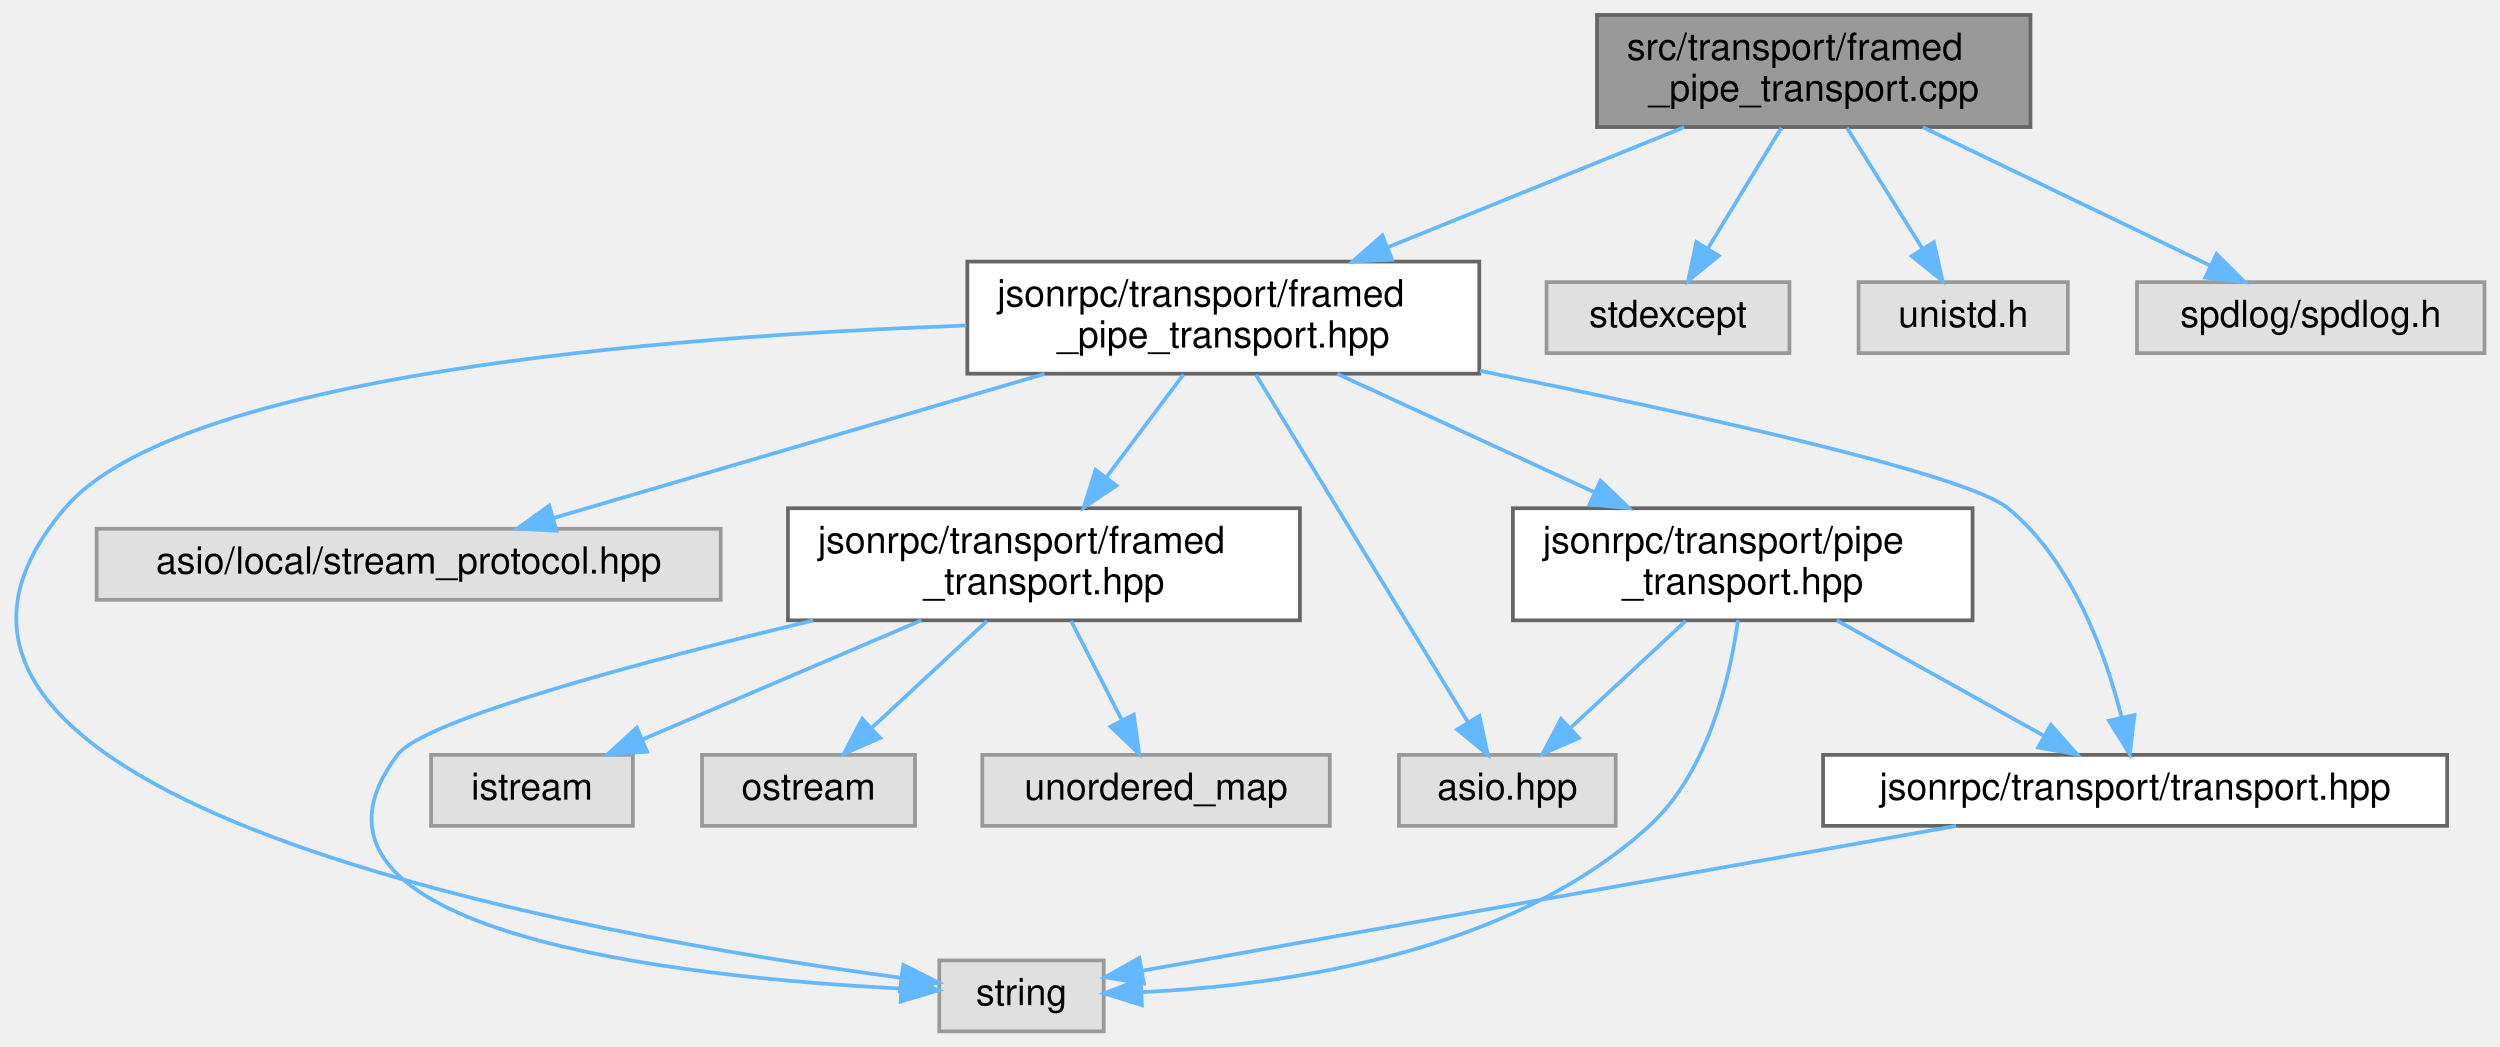
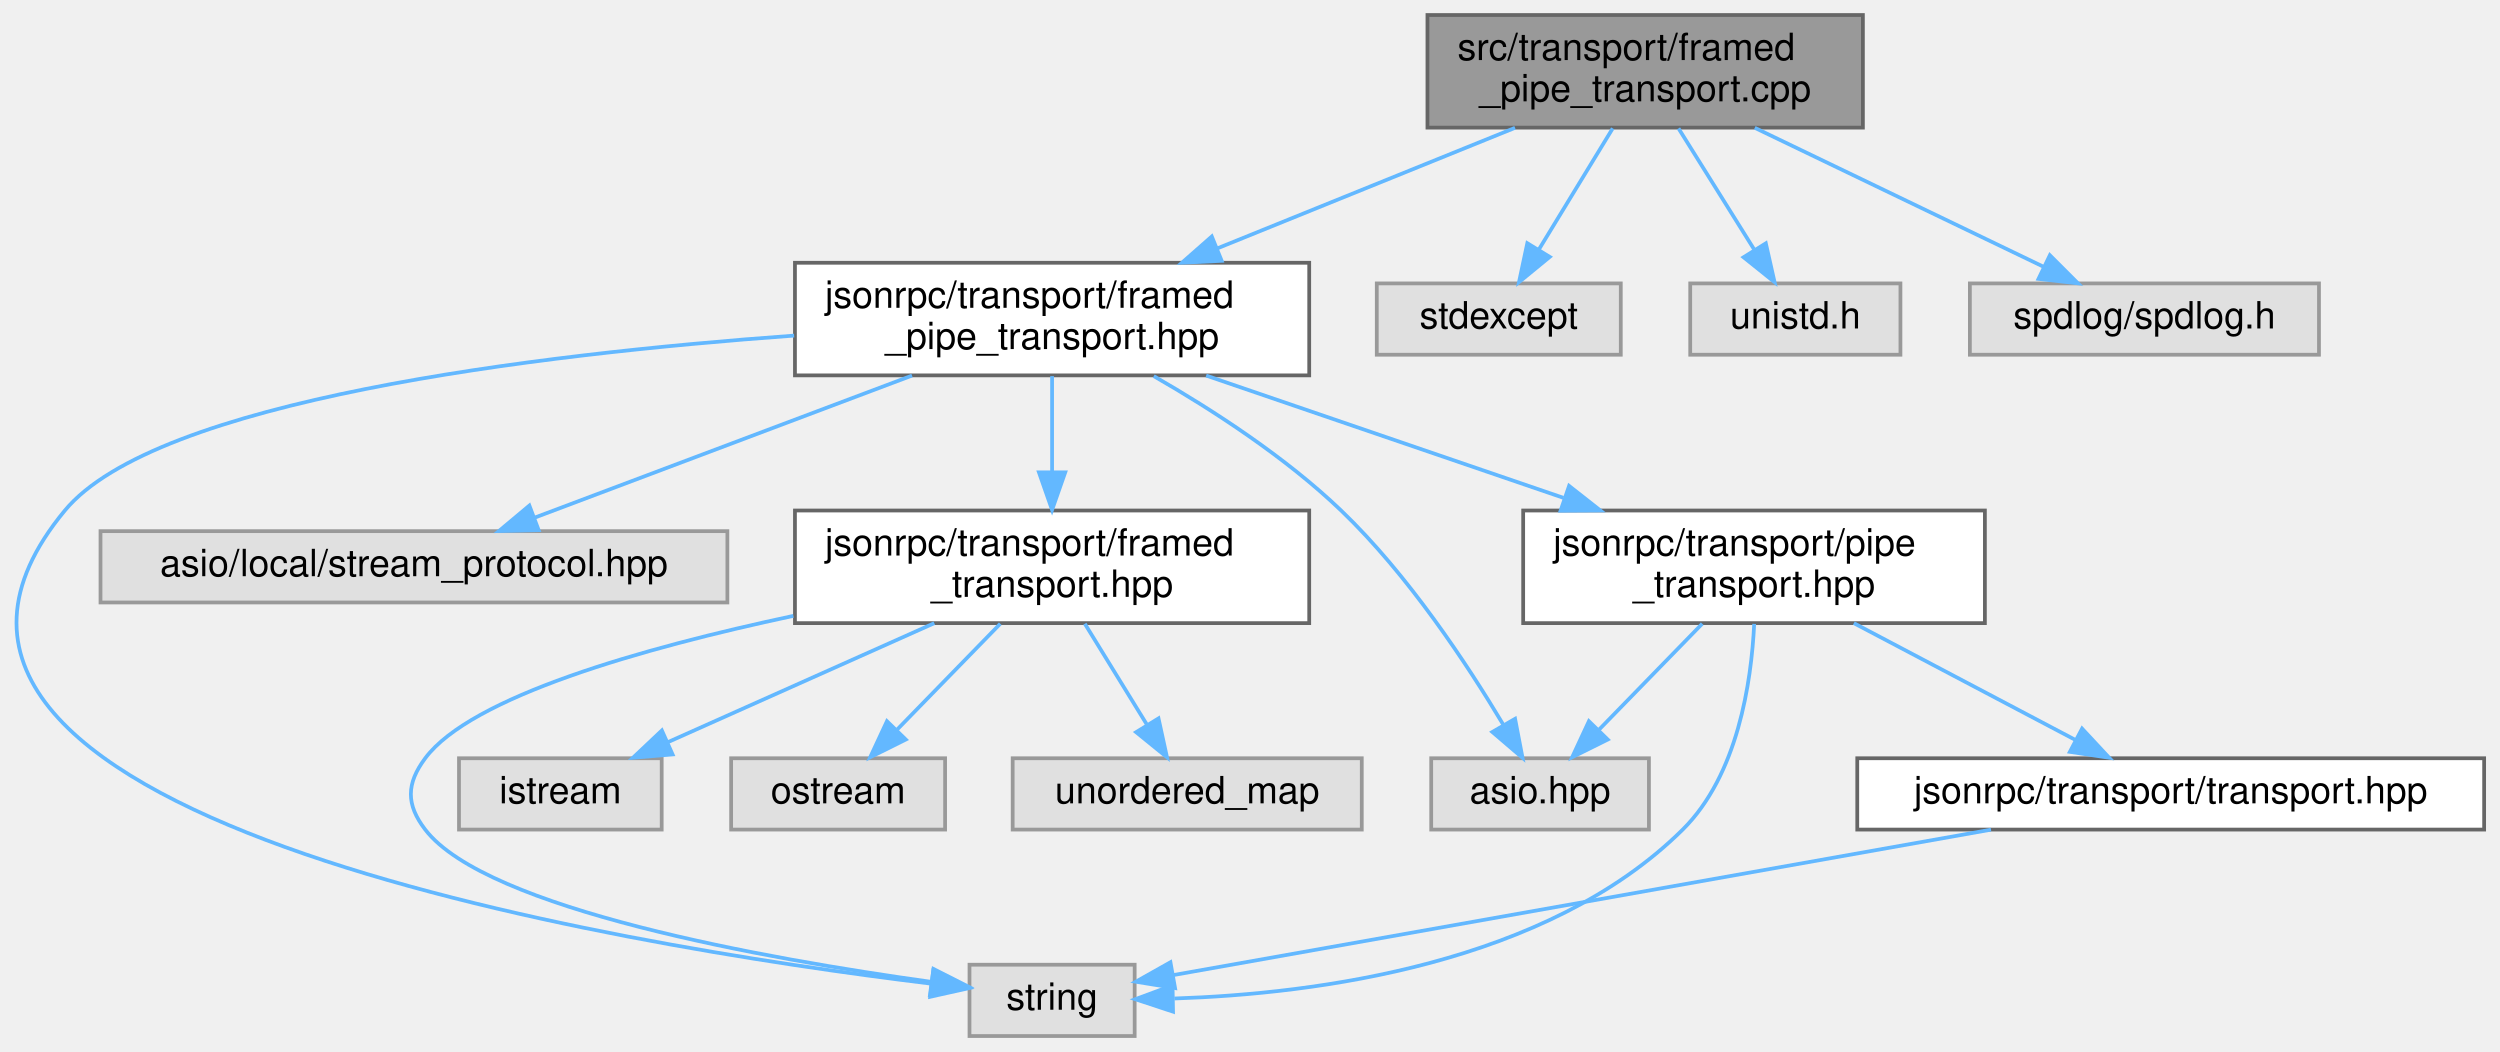
- <svg xmlns="http://www.w3.org/2000/svg" xmlns:xlink="http://www.w3.org/1999/xlink" width="669pt" height="280pt" viewBox="0.00 0.00 668.71 280.00">
+ <svg xmlns="http://www.w3.org/2000/svg" xmlns:xlink="http://www.w3.org/1999/xlink" width="666pt" height="280pt" viewBox="0.00 0.00 665.55 280.00">
  <g id="graph0" class="graph" transform="scale(1 1) rotate(0) translate(4 276)">
    <g id="Node000001" class="node">
      <g id="a_Node000001">
        <a xlink:title=" ">
-           <polygon fill="#999999" stroke="#666666" points="539.21,-272 423.21,-272 423.21,-242 539.21,-242 539.21,-272" />
-           <text text-anchor="start" x="431.21" y="-260" font-family="Helvetica,sans-Serif" font-size="10.00">src/transport/framed</text>
-           <text text-anchor="middle" x="481.21" y="-249" font-family="Helvetica,sans-Serif" font-size="10.00">_pipe_transport.cpp</text>
+           <polygon fill="#999999" stroke="#666666" points="492.05,-272 376.05,-272 376.05,-242 492.05,-242 492.05,-272" />
+           <text text-anchor="start" x="384.05" y="-260" font-family="Helvetica,sans-Serif" font-size="10.00">src/transport/framed</text>
+           <text text-anchor="middle" x="434.05" y="-249" font-family="Helvetica,sans-Serif" font-size="10.00">_pipe_transport.cpp</text>
        </a>
      </g>
    </g>
    <g id="Node000002" class="node">
      <g id="a_Node000002">
        <a xlink:href="framed__pipe__transport_8hpp.html" target="_top" xlink:title=" ">
-           <polygon fill="white" stroke="#666666" points="391.71,-206 254.71,-206 254.71,-176 391.71,-176 391.71,-206" />
-           <text text-anchor="start" x="262.71" y="-194" font-family="Helvetica,sans-Serif" font-size="10.00">jsonrpc/transport/framed</text>
-           <text text-anchor="middle" x="323.21" y="-183" font-family="Helvetica,sans-Serif" font-size="10.00">_pipe_transport.hpp</text>
+           <polygon fill="white" stroke="#666666" points="344.55,-206 207.55,-206 207.55,-176 344.55,-176 344.55,-206" />
+           <text text-anchor="start" x="215.55" y="-194" font-family="Helvetica,sans-Serif" font-size="10.00">jsonrpc/transport/framed</text>
+           <text text-anchor="middle" x="276.05" y="-183" font-family="Helvetica,sans-Serif" font-size="10.00">_pipe_transport.hpp</text>
        </a>
      </g>
    </g>
    <g id="edge1_Node000001_Node000002" class="edge">
      <g id="a_edge1_Node000001_Node000002">
        <a xlink:title=" ">
-           <path fill="none" stroke="#63b8ff" d="M446.53,-241.95C423.17,-232.49 392.17,-219.93 367.09,-209.78" />
-           <polygon fill="#63b8ff" stroke="#63b8ff" points="368.38,-206.52 357.8,-206.01 365.76,-213.01 368.38,-206.52" />
+           <path fill="none" stroke="#63b8ff" d="M399.38,-241.95C376.02,-232.49 345.01,-219.93 319.94,-209.78" />
+           <polygon fill="#63b8ff" stroke="#63b8ff" points="321.23,-206.52 310.64,-206.01 318.6,-213.01 321.23,-206.52" />
        </a>
      </g>
    </g>
    <g id="Node000012" class="node">
      <g id="a_Node000012">
        <a xlink:title=" ">
-           <polygon fill="#e0e0e0" stroke="#999999" points="474.71,-200.5 409.71,-200.5 409.71,-181.5 474.71,-181.5 474.71,-200.5" />
-           <text text-anchor="middle" x="442.21" y="-188.5" font-family="Helvetica,sans-Serif" font-size="10.00">stdexcept</text>
-         </a>
-       </g>
-     </g>
-     <g id="edge16_Node000001_Node000012" class="edge">
-       <g id="a_edge16_Node000001_Node000012">
-         <a xlink:title=" ">
-           <path fill="none" stroke="#63b8ff" d="M472.55,-241.8C466.77,-232.31 459.12,-219.76 452.95,-209.63" />
-           <polygon fill="#63b8ff" stroke="#63b8ff" points="455.79,-207.56 447.6,-200.84 449.81,-211.21 455.79,-207.56" />
+           <polygon fill="#e0e0e0" stroke="#999999" points="427.55,-200.5 362.55,-200.5 362.55,-181.5 427.55,-181.5 427.55,-200.5" />
+           <text text-anchor="middle" x="395.05" y="-188.5" font-family="Helvetica,sans-Serif" font-size="10.00">stdexcept</text>
+         </a>
+       </g>
+     </g>
+     <g id="edge15_Node000001_Node000012" class="edge">
+       <g id="a_edge15_Node000001_Node000012">
+         <a xlink:title=" ">
+           <path fill="none" stroke="#63b8ff" d="M425.4,-241.8C419.61,-232.31 411.97,-219.76 405.79,-209.63" />
+           <polygon fill="#63b8ff" stroke="#63b8ff" points="408.63,-207.56 400.44,-200.84 402.65,-211.21 408.63,-207.56" />
        </a>
      </g>
    </g>
    <g id="Node000013" class="node">
      <g id="a_Node000013">
        <a xlink:title=" ">
-           <polygon fill="#e0e0e0" stroke="#999999" points="549.21,-200.5 493.21,-200.5 493.21,-181.5 549.21,-181.5 549.21,-200.5" />
-           <text text-anchor="middle" x="521.21" y="-188.5" font-family="Helvetica,sans-Serif" font-size="10.00">unistd.h</text>
-         </a>
-       </g>
-     </g>
-     <g id="edge17_Node000001_Node000013" class="edge">
-       <g id="a_edge17_Node000001_Node000013">
-         <a xlink:title=" ">
-           <path fill="none" stroke="#63b8ff" d="M490.09,-241.8C496.02,-232.31 503.86,-219.76 510.19,-209.63" />
-           <polygon fill="#63b8ff" stroke="#63b8ff" points="513.35,-211.18 515.68,-200.84 507.41,-207.47 513.35,-211.18" />
+           <polygon fill="#e0e0e0" stroke="#999999" points="502.05,-200.5 446.05,-200.5 446.05,-181.5 502.05,-181.5 502.05,-200.5" />
+           <text text-anchor="middle" x="474.05" y="-188.5" font-family="Helvetica,sans-Serif" font-size="10.00">unistd.h</text>
+         </a>
+       </g>
+     </g>
+     <g id="edge16_Node000001_Node000013" class="edge">
+       <g id="a_edge16_Node000001_Node000013">
+         <a xlink:title=" ">
+           <path fill="none" stroke="#63b8ff" d="M442.93,-241.8C448.86,-232.31 456.7,-219.76 463.03,-209.63" />
+           <polygon fill="#63b8ff" stroke="#63b8ff" points="466.19,-211.18 468.52,-200.84 460.25,-207.47 466.19,-211.18" />
        </a>
      </g>
    </g>
    <g id="Node000014" class="node">
      <g id="a_Node000014">
        <a xlink:title=" ">
-           <polygon fill="#e0e0e0" stroke="#999999" points="660.71,-200.5 567.71,-200.5 567.71,-181.5 660.71,-181.5 660.71,-200.5" />
-           <text text-anchor="middle" x="614.21" y="-188.5" font-family="Helvetica,sans-Serif" font-size="10.00">spdlog/spdlog.h</text>
-         </a>
-       </g>
-     </g>
-     <g id="edge18_Node000001_Node000014" class="edge">
-       <g id="a_edge18_Node000001_Node000014">
-         <a xlink:title=" ">
-           <path fill="none" stroke="#63b8ff" d="M510.4,-241.95C533.31,-230.93 564.96,-215.7 587.27,-204.96" />
-           <polygon fill="#63b8ff" stroke="#63b8ff" points="589.01,-208.01 596.51,-200.52 585.98,-201.7 589.01,-208.01" />
+           <polygon fill="#e0e0e0" stroke="#999999" points="613.55,-200.5 520.55,-200.5 520.55,-181.5 613.55,-181.5 613.55,-200.5" />
+           <text text-anchor="middle" x="567.05" y="-188.5" font-family="Helvetica,sans-Serif" font-size="10.00">spdlog/spdlog.h</text>
+         </a>
+       </g>
+     </g>
+     <g id="edge17_Node000001_Node000014" class="edge">
+       <g id="a_edge17_Node000001_Node000014">
+         <a xlink:title=" ">
+           <path fill="none" stroke="#63b8ff" d="M463.24,-241.95C486.15,-230.93 517.8,-215.7 540.12,-204.96" />
+           <polygon fill="#63b8ff" stroke="#63b8ff" points="541.86,-208.01 549.35,-200.52 538.82,-201.7 541.86,-208.01" />
        </a>
      </g>
    </g>
    <g id="Node000003" class="node">
      <g id="a_Node000003">
        <a xlink:title=" ">
-           <polygon fill="#e0e0e0" stroke="#999999" points="428.21,-74 370.21,-74 370.21,-55 428.21,-55 428.21,-74" />
-           <text text-anchor="middle" x="399.21" y="-62" font-family="Helvetica,sans-Serif" font-size="10.00">asio.hpp</text>
+           <polygon fill="#e0e0e0" stroke="#999999" points="435.05,-74 377.05,-74 377.05,-55 435.05,-55 435.05,-74" />
+           <text text-anchor="middle" x="406.05" y="-62" font-family="Helvetica,sans-Serif" font-size="10.00">asio.hpp</text>
        </a>
      </g>
    </g>
    <g id="edge2_Node000002_Node000003" class="edge">
      <g id="a_edge2_Node000002_Node000003">
        <a xlink:title=" ">
-           <path fill="none" stroke="#63b8ff" d="M331.93,-175.72C345.97,-152.71 373.55,-107.53 388.67,-82.76" />
-           <polygon fill="#63b8ff" stroke="#63b8ff" points="391.75,-84.43 393.98,-74.07 385.78,-80.78 391.75,-84.43" />
+           <path fill="none" stroke="#63b8ff" d="M303.14,-175.8C318.77,-166.81 338.21,-154.23 353.05,-140 370.89,-122.9 386.63,-99.05 396.23,-82.98" />
+           <polygon fill="#63b8ff" stroke="#63b8ff" points="399.39,-84.51 401.38,-74.11 393.33,-81 399.39,-84.51" />
        </a>
      </g>
    </g>
    <g id="Node000004" class="node">
      <g id="a_Node000004">
        <a xlink:title=" ">
-           <polygon fill="#e0e0e0" stroke="#999999" points="188.71,-134.5 21.71,-134.5 21.71,-115.5 188.71,-115.5 188.71,-134.5" />
-           <text text-anchor="middle" x="105.21" y="-122.5" font-family="Helvetica,sans-Serif" font-size="10.00">asio/local/stream_protocol.hpp</text>
+           <polygon fill="#e0e0e0" stroke="#999999" points="189.55,-134.5 22.55,-134.5 22.55,-115.5 189.55,-115.5 189.55,-134.5" />
+           <text text-anchor="middle" x="106.05" y="-122.5" font-family="Helvetica,sans-Serif" font-size="10.00">asio/local/stream_protocol.hpp</text>
        </a>
      </g>
    </g>
    <g id="edge3_Node000002_Node000004" class="edge">
      <g id="a_edge3_Node000002_Node000004">
        <a xlink:title=" ">
-           <path fill="none" stroke="#63b8ff" d="M275.37,-175.95C235.96,-164.38 180.78,-148.18 144.06,-137.41" />
-           <polygon fill="#63b8ff" stroke="#63b8ff" points="144.8,-133.98 134.22,-134.52 142.83,-140.69 144.8,-133.98" />
+           <path fill="none" stroke="#63b8ff" d="M238.74,-175.95C208.67,-164.63 166.81,-148.88 138.2,-138.1" />
+           <polygon fill="#63b8ff" stroke="#63b8ff" points="139.27,-134.77 128.67,-134.52 136.8,-141.32 139.27,-134.77" />
        </a>
      </g>
    </g>
    <g id="Node000005" class="node">
      <g id="a_Node000005">
        <a xlink:title=" ">
-           <polygon fill="#e0e0e0" stroke="#999999" points="291.21,-19 247.21,-19 247.21,0 291.21,0 291.21,-19" />
-           <text text-anchor="middle" x="269.21" y="-7" font-family="Helvetica,sans-Serif" font-size="10.00">string</text>
+           <polygon fill="#e0e0e0" stroke="#999999" points="298.05,-19 254.05,-19 254.05,0 298.05,0 298.05,-19" />
+           <text text-anchor="middle" x="276.05" y="-7" font-family="Helvetica,sans-Serif" font-size="10.00">string</text>
        </a>
      </g>
    </g>
    <g id="edge4_Node000002_Node000005" class="edge">
      <g id="a_edge4_Node000002_Node000005">
        <a xlink:title=" ">
-           <path fill="none" stroke="#63b8ff" d="M254.44,-188.9C172.72,-185.96 43.56,-175.64 13.21,-140 -53.54,-61.62 154.37,-25.39 236.94,-14.34" />
-           <polygon fill="#63b8ff" stroke="#63b8ff" points="237.58,-17.79 247.05,-13.03 236.68,-10.84 237.58,-17.79" />
+           <path fill="none" stroke="#63b8ff" d="M207.34,-186.6C137.84,-181.55 37.28,-169.27 13.05,-140 -54.25,-58.7 160.07,-24.14 243.91,-13.94" />
+           <polygon fill="#63b8ff" stroke="#63b8ff" points="244.4,-17.41 253.92,-12.76 243.58,-10.46 244.4,-17.41" />
        </a>
      </g>
    </g>
    <g id="Node000006" class="node">
      <g id="a_Node000006">
        <a xlink:href="framed__transport_8hpp.html" target="_top" xlink:title=" ">
-           <polygon fill="white" stroke="#666666" points="343.71,-140 206.71,-140 206.71,-110 343.71,-110 343.71,-140" />
-           <text text-anchor="start" x="214.71" y="-128" font-family="Helvetica,sans-Serif" font-size="10.00">jsonrpc/transport/framed</text>
-           <text text-anchor="middle" x="275.21" y="-117" font-family="Helvetica,sans-Serif" font-size="10.00">_transport.hpp</text>
+           <polygon fill="white" stroke="#666666" points="344.55,-140 207.55,-140 207.55,-110 344.55,-110 344.55,-140" />
+           <text text-anchor="start" x="215.55" y="-128" font-family="Helvetica,sans-Serif" font-size="10.00">jsonrpc/transport/framed</text>
+           <text text-anchor="middle" x="276.05" y="-117" font-family="Helvetica,sans-Serif" font-size="10.00">_transport.hpp</text>
        </a>
      </g>
    </g>
    <g id="edge5_Node000002_Node000006" class="edge">
      <g id="a_edge5_Node000002_Node000006">
        <a xlink:title=" ">
-           <path fill="none" stroke="#63b8ff" d="M312.56,-175.8C306.53,-167.76 298.85,-157.53 292.03,-148.43" />
-           <polygon fill="#63b8ff" stroke="#63b8ff" points="294.63,-146.06 285.83,-140.16 289.03,-150.26 294.63,-146.06" />
+           <path fill="none" stroke="#63b8ff" d="M276.05,-175.8C276.05,-168.34 276.05,-158.99 276.05,-150.41" />
+           <polygon fill="#63b8ff" stroke="#63b8ff" points="279.55,-150.16 276.05,-140.16 272.55,-150.16 279.55,-150.16" />
        </a>
      </g>
    </g>
    <g id="Node000010" class="node">
      <g id="a_Node000010">
        <a xlink:href="pipe__transport_8hpp.html" target="_top" xlink:title=" ">
-           <polygon fill="white" stroke="#666666" points="523.71,-140 400.71,-140 400.71,-110 523.71,-110 523.71,-140" />
-           <text text-anchor="start" x="408.71" y="-128" font-family="Helvetica,sans-Serif" font-size="10.00">jsonrpc/transport/pipe</text>
-           <text text-anchor="middle" x="462.21" y="-117" font-family="Helvetica,sans-Serif" font-size="10.00">_transport.hpp</text>
+           <polygon fill="white" stroke="#666666" points="524.55,-140 401.55,-140 401.55,-110 524.55,-110 524.55,-140" />
+           <text text-anchor="start" x="409.55" y="-128" font-family="Helvetica,sans-Serif" font-size="10.00">jsonrpc/transport/pipe</text>
+           <text text-anchor="middle" x="463.05" y="-117" font-family="Helvetica,sans-Serif" font-size="10.00">_transport.hpp</text>
        </a>
      </g>
    </g>
    <g id="edge10_Node000002_Node000010" class="edge">
      <g id="a_edge10_Node000002_Node000010">
        <a xlink:title=" ">
-           <path fill="none" stroke="#63b8ff" d="M353.71,-175.95C373.9,-166.66 400.58,-154.38 422.43,-144.32" />
-           <polygon fill="#63b8ff" stroke="#63b8ff" points="424.16,-147.37 431.77,-140.01 421.23,-141.02 424.16,-147.37" />
+           <path fill="none" stroke="#63b8ff" d="M317.09,-175.95C345.1,-166.37 382.4,-153.6 412.28,-143.37" />
+           <polygon fill="#63b8ff" stroke="#63b8ff" points="413.78,-146.56 422.11,-140.01 411.51,-139.94 413.78,-146.56" />
+         </a>
+       </g>
+     </g>
+     <g id="edge8_Node000006_Node000005" class="edge">
+       <g id="a_edge8_Node000006_Node000005">
+         <a xlink:title=" ">
+           <path fill="none" stroke="#63b8ff" d="M207.12,-111.93C166.69,-103.3 121.2,-90.33 109.05,-74 104.01,-67.23 103.91,-61.7 109.05,-55 125.35,-33.79 199.95,-20.54 243.74,-14.45" />
+           <polygon fill="#63b8ff" stroke="#63b8ff" points="244.45,-17.88 253.89,-13.09 243.52,-10.95 244.45,-17.88" />
+         </a>
+       </g>
+     </g>
+     <g id="Node000007" class="node">
+       <g id="a_Node000007">
+         <a xlink:title=" ">
+           <polygon fill="#e0e0e0" stroke="#999999" points="172.05,-74 118.05,-74 118.05,-55 172.05,-55 172.05,-74" />
+           <text text-anchor="middle" x="145.05" y="-62" font-family="Helvetica,sans-Serif" font-size="10.00">istream</text>
+         </a>
+       </g>
+     </g>
+     <g id="edge6_Node000006_Node000007" class="edge">
+       <g id="a_edge6_Node000006_Node000007">
+         <a xlink:title=" ">
+           <path fill="none" stroke="#63b8ff" d="M244.67,-109.99C223.11,-100.36 194.7,-87.67 173.74,-78.31" />
+           <polygon fill="#63b8ff" stroke="#63b8ff" points="174.95,-75.02 164.4,-74.14 172.1,-81.41 174.95,-75.02" />
+         </a>
+       </g>
+     </g>
+     <g id="Node000008" class="node">
+       <g id="a_Node000008">
+         <a xlink:title=" ">
+           <polygon fill="#e0e0e0" stroke="#999999" points="247.55,-74 190.55,-74 190.55,-55 247.55,-55 247.55,-74" />
+           <text text-anchor="middle" x="219.05" y="-62" font-family="Helvetica,sans-Serif" font-size="10.00">ostream</text>
+         </a>
+       </g>
+     </g>
+     <g id="edge7_Node000006_Node000008" class="edge">
+       <g id="a_edge7_Node000006_Node000008">
+         <a xlink:title=" ">
+           <path fill="none" stroke="#63b8ff" d="M262.25,-109.84C253.98,-101.35 243.43,-90.52 234.82,-81.69" />
+           <polygon fill="#63b8ff" stroke="#63b8ff" points="237.08,-78.99 227.59,-74.27 232.06,-83.87 237.08,-78.99" />
+         </a>
+       </g>
+     </g>
+     <g id="Node000009" class="node">
+       <g id="a_Node000009">
+         <a xlink:title=" ">
+           <polygon fill="#e0e0e0" stroke="#999999" points="358.55,-74 265.55,-74 265.55,-55 358.55,-55 358.55,-74" />
+           <text text-anchor="middle" x="312.05" y="-62" font-family="Helvetica,sans-Serif" font-size="10.00">unordered_map</text>
+         </a>
+       </g>
+     </g>
+     <g id="edge9_Node000006_Node000009" class="edge">
+       <g id="a_edge9_Node000006_Node000009">
+         <a xlink:title=" ">
+           <path fill="none" stroke="#63b8ff" d="M284.77,-109.84C289.72,-101.78 295.98,-91.62 301.25,-83.06" />
+           <polygon fill="#63b8ff" stroke="#63b8ff" points="304.4,-84.62 306.66,-74.27 298.43,-80.95 304.4,-84.62" />
+         </a>
+       </g>
+     </g>
+     <g id="edge11_Node000010_Node000003" class="edge">
+       <g id="a_edge11_Node000010_Node000003">
+         <a xlink:title=" ">
+           <path fill="none" stroke="#63b8ff" d="M449.25,-109.84C440.98,-101.35 430.43,-90.52 421.82,-81.69" />
+           <polygon fill="#63b8ff" stroke="#63b8ff" points="424.08,-78.99 414.59,-74.27 419.06,-83.87 424.08,-78.99" />
+         </a>
+       </g>
+     </g>
+     <g id="edge12_Node000010_Node000005" class="edge">
+       <g id="a_edge12_Node000010_Node000005">
+         <a xlink:title=" ">
+           <path fill="none" stroke="#63b8ff" d="M463.09,-109.79C462.34,-94.22 458.71,-69.51 444.05,-55 407.85,-19.16 346.33,-11.24 308.63,-10" />
+           <polygon fill="#63b8ff" stroke="#63b8ff" points="308.27,-6.49 298.21,-9.81 308.14,-13.49 308.27,-6.49" />
        </a>
      </g>
    </g>
    <g id="Node000011" class="node">
      <g id="a_Node000011">
        <a xlink:href="transport_8hpp.html" target="_top" xlink:title=" ">
-           <polygon fill="white" stroke="#666666" points="650.71,-74 483.71,-74 483.71,-55 650.71,-55 650.71,-74" />
-           <text text-anchor="middle" x="567.21" y="-62" font-family="Helvetica,sans-Serif" font-size="10.00">jsonrpc/transport/transport.hpp</text>
-         </a>
-       </g>
-     </g>
-     <g id="edge15_Node000002_Node000011" class="edge">
-       <g id="a_edge15_Node000002_Node000011">
-         <a xlink:title=" ">
-           <path fill="none" stroke="#63b8ff" d="M391.9,-176.77C448.81,-165.29 522.1,-149.13 533.21,-140 550.41,-125.85 559.29,-101.12 563.6,-84.05" />
-           <polygon fill="#63b8ff" stroke="#63b8ff" points="567.05,-84.66 565.8,-74.13 560.21,-83.14 567.05,-84.66" />
-         </a>
-       </g>
-     </g>
-     <g id="edge8_Node000006_Node000005" class="edge">
-       <g id="a_edge8_Node000006_Node000005">
-         <a xlink:title=" ">
-           <path fill="none" stroke="#63b8ff" d="M213.47,-109.98C166.66,-98.72 109.21,-83.31 102.21,-74 66.32,-26.27 178.85,-14.42 236.87,-11.47" />
-           <polygon fill="#63b8ff" stroke="#63b8ff" points="237.19,-14.96 247.02,-11.02 236.88,-7.97 237.19,-14.96" />
-         </a>
-       </g>
-     </g>
-     <g id="Node000007" class="node">
-       <g id="a_Node000007">
-         <a xlink:title=" ">
-           <polygon fill="#e0e0e0" stroke="#999999" points="165.21,-74 111.21,-74 111.21,-55 165.21,-55 165.21,-74" />
-           <text text-anchor="middle" x="138.21" y="-62" font-family="Helvetica,sans-Serif" font-size="10.00">istream</text>
-         </a>
-       </g>
-     </g>
-     <g id="edge6_Node000006_Node000007" class="edge">
-       <g id="a_edge6_Node000006_Node000007">
-         <a xlink:title=" ">
-           <path fill="none" stroke="#63b8ff" d="M242.39,-109.99C219.74,-100.31 189.86,-87.56 167.91,-78.18" />
-           <polygon fill="#63b8ff" stroke="#63b8ff" points="169.01,-74.85 158.44,-74.14 166.26,-81.29 169.01,-74.85" />
-         </a>
-       </g>
-     </g>
-     <g id="Node000008" class="node">
-       <g id="a_Node000008">
-         <a xlink:title=" ">
-           <polygon fill="#e0e0e0" stroke="#999999" points="240.71,-74 183.71,-74 183.71,-55 240.71,-55 240.71,-74" />
-           <text text-anchor="middle" x="212.21" y="-62" font-family="Helvetica,sans-Serif" font-size="10.00">ostream</text>
-         </a>
-       </g>
-     </g>
-     <g id="edge7_Node000006_Node000008" class="edge">
-       <g id="a_edge7_Node000006_Node000008">
-         <a xlink:title=" ">
-           <path fill="none" stroke="#63b8ff" d="M259.96,-109.84C250.63,-101.17 238.67,-90.08 229.06,-81.15" />
-           <polygon fill="#63b8ff" stroke="#63b8ff" points="231.36,-78.51 221.65,-74.27 226.59,-83.64 231.36,-78.51" />
-         </a>
-       </g>
-     </g>
-     <g id="Node000009" class="node">
-       <g id="a_Node000009">
-         <a xlink:title=" ">
-           <polygon fill="#e0e0e0" stroke="#999999" points="351.71,-74 258.71,-74 258.71,-55 351.71,-55 351.71,-74" />
-           <text text-anchor="middle" x="305.21" y="-62" font-family="Helvetica,sans-Serif" font-size="10.00">unordered_map</text>
-         </a>
-       </g>
-     </g>
-     <g id="edge9_Node000006_Node000009" class="edge">
-       <g id="a_edge9_Node000006_Node000009">
-         <a xlink:title=" ">
-           <path fill="none" stroke="#63b8ff" d="M282.47,-109.84C286.56,-101.87 291.7,-91.84 296.06,-83.33" />
-           <polygon fill="#63b8ff" stroke="#63b8ff" points="299.26,-84.76 300.71,-74.27 293.03,-81.57 299.26,-84.76" />
-         </a>
-       </g>
-     </g>
-     <g id="edge11_Node000010_Node000003" class="edge">
-       <g id="a_edge11_Node000010_Node000003">
-         <a xlink:title=" ">
-           <path fill="none" stroke="#63b8ff" d="M446.96,-109.84C437.63,-101.17 425.67,-90.08 416.06,-81.15" />
-           <polygon fill="#63b8ff" stroke="#63b8ff" points="418.36,-78.51 408.65,-74.27 413.59,-83.64 418.36,-78.51" />
-         </a>
-       </g>
-     </g>
-     <g id="edge12_Node000010_Node000005" class="edge">
-       <g id="a_edge12_Node000010_Node000005">
-         <a xlink:title=" ">
-           <path fill="none" stroke="#63b8ff" d="M460.94,-109.99C458.76,-94.35 452.91,-69.36 437.21,-55 399.73,-20.7 338.87,-12.27 301.61,-10.52" />
-           <polygon fill="#63b8ff" stroke="#63b8ff" points="301.42,-7.01 291.3,-10.17 301.18,-14.01 301.42,-7.01" />
+           <polygon fill="white" stroke="#666666" points="657.55,-74 490.55,-74 490.55,-55 657.55,-55 657.55,-74" />
+           <text text-anchor="middle" x="574.05" y="-62" font-family="Helvetica,sans-Serif" font-size="10.00">jsonrpc/transport/transport.hpp</text>
        </a>
      </g>
    </g>
    <g id="edge13_Node000010_Node000011" class="edge">
      <g id="a_edge13_Node000010_Node000011">
        <a xlink:title=" ">
-           <path fill="none" stroke="#63b8ff" d="M487.36,-109.99C504.09,-100.66 525.98,-88.47 542.6,-79.21" />
-           <polygon fill="#63b8ff" stroke="#63b8ff" points="544.67,-82.06 551.7,-74.14 541.26,-75.95 544.67,-82.06" />
+           <path fill="none" stroke="#63b8ff" d="M489.64,-109.99C507.5,-100.58 530.9,-88.24 548.53,-78.95" />
+           <polygon fill="#63b8ff" stroke="#63b8ff" points="550.44,-81.9 557.66,-74.14 547.18,-75.71 550.44,-81.9" />
        </a>
      </g>
    </g>
    <g id="edge14_Node000011_Node000005" class="edge">
      <g id="a_edge14_Node000011_Node000005">
        <a xlink:title=" ">
-           <path fill="none" stroke="#63b8ff" d="M519.33,-54.98C458.22,-44.12 354.15,-25.61 301.6,-16.26" />
-           <polygon fill="#63b8ff" stroke="#63b8ff" points="301.97,-12.77 291.51,-14.47 300.74,-19.66 301.97,-12.77" />
+           <path fill="none" stroke="#63b8ff" d="M526.17,-54.98C465.06,-44.12 360.99,-25.61 308.45,-16.26" />
+           <polygon fill="#63b8ff" stroke="#63b8ff" points="308.81,-12.77 298.35,-14.47 307.58,-19.66 308.81,-12.77" />
        </a>
      </g>
    </g>
  </g>
</svg>
